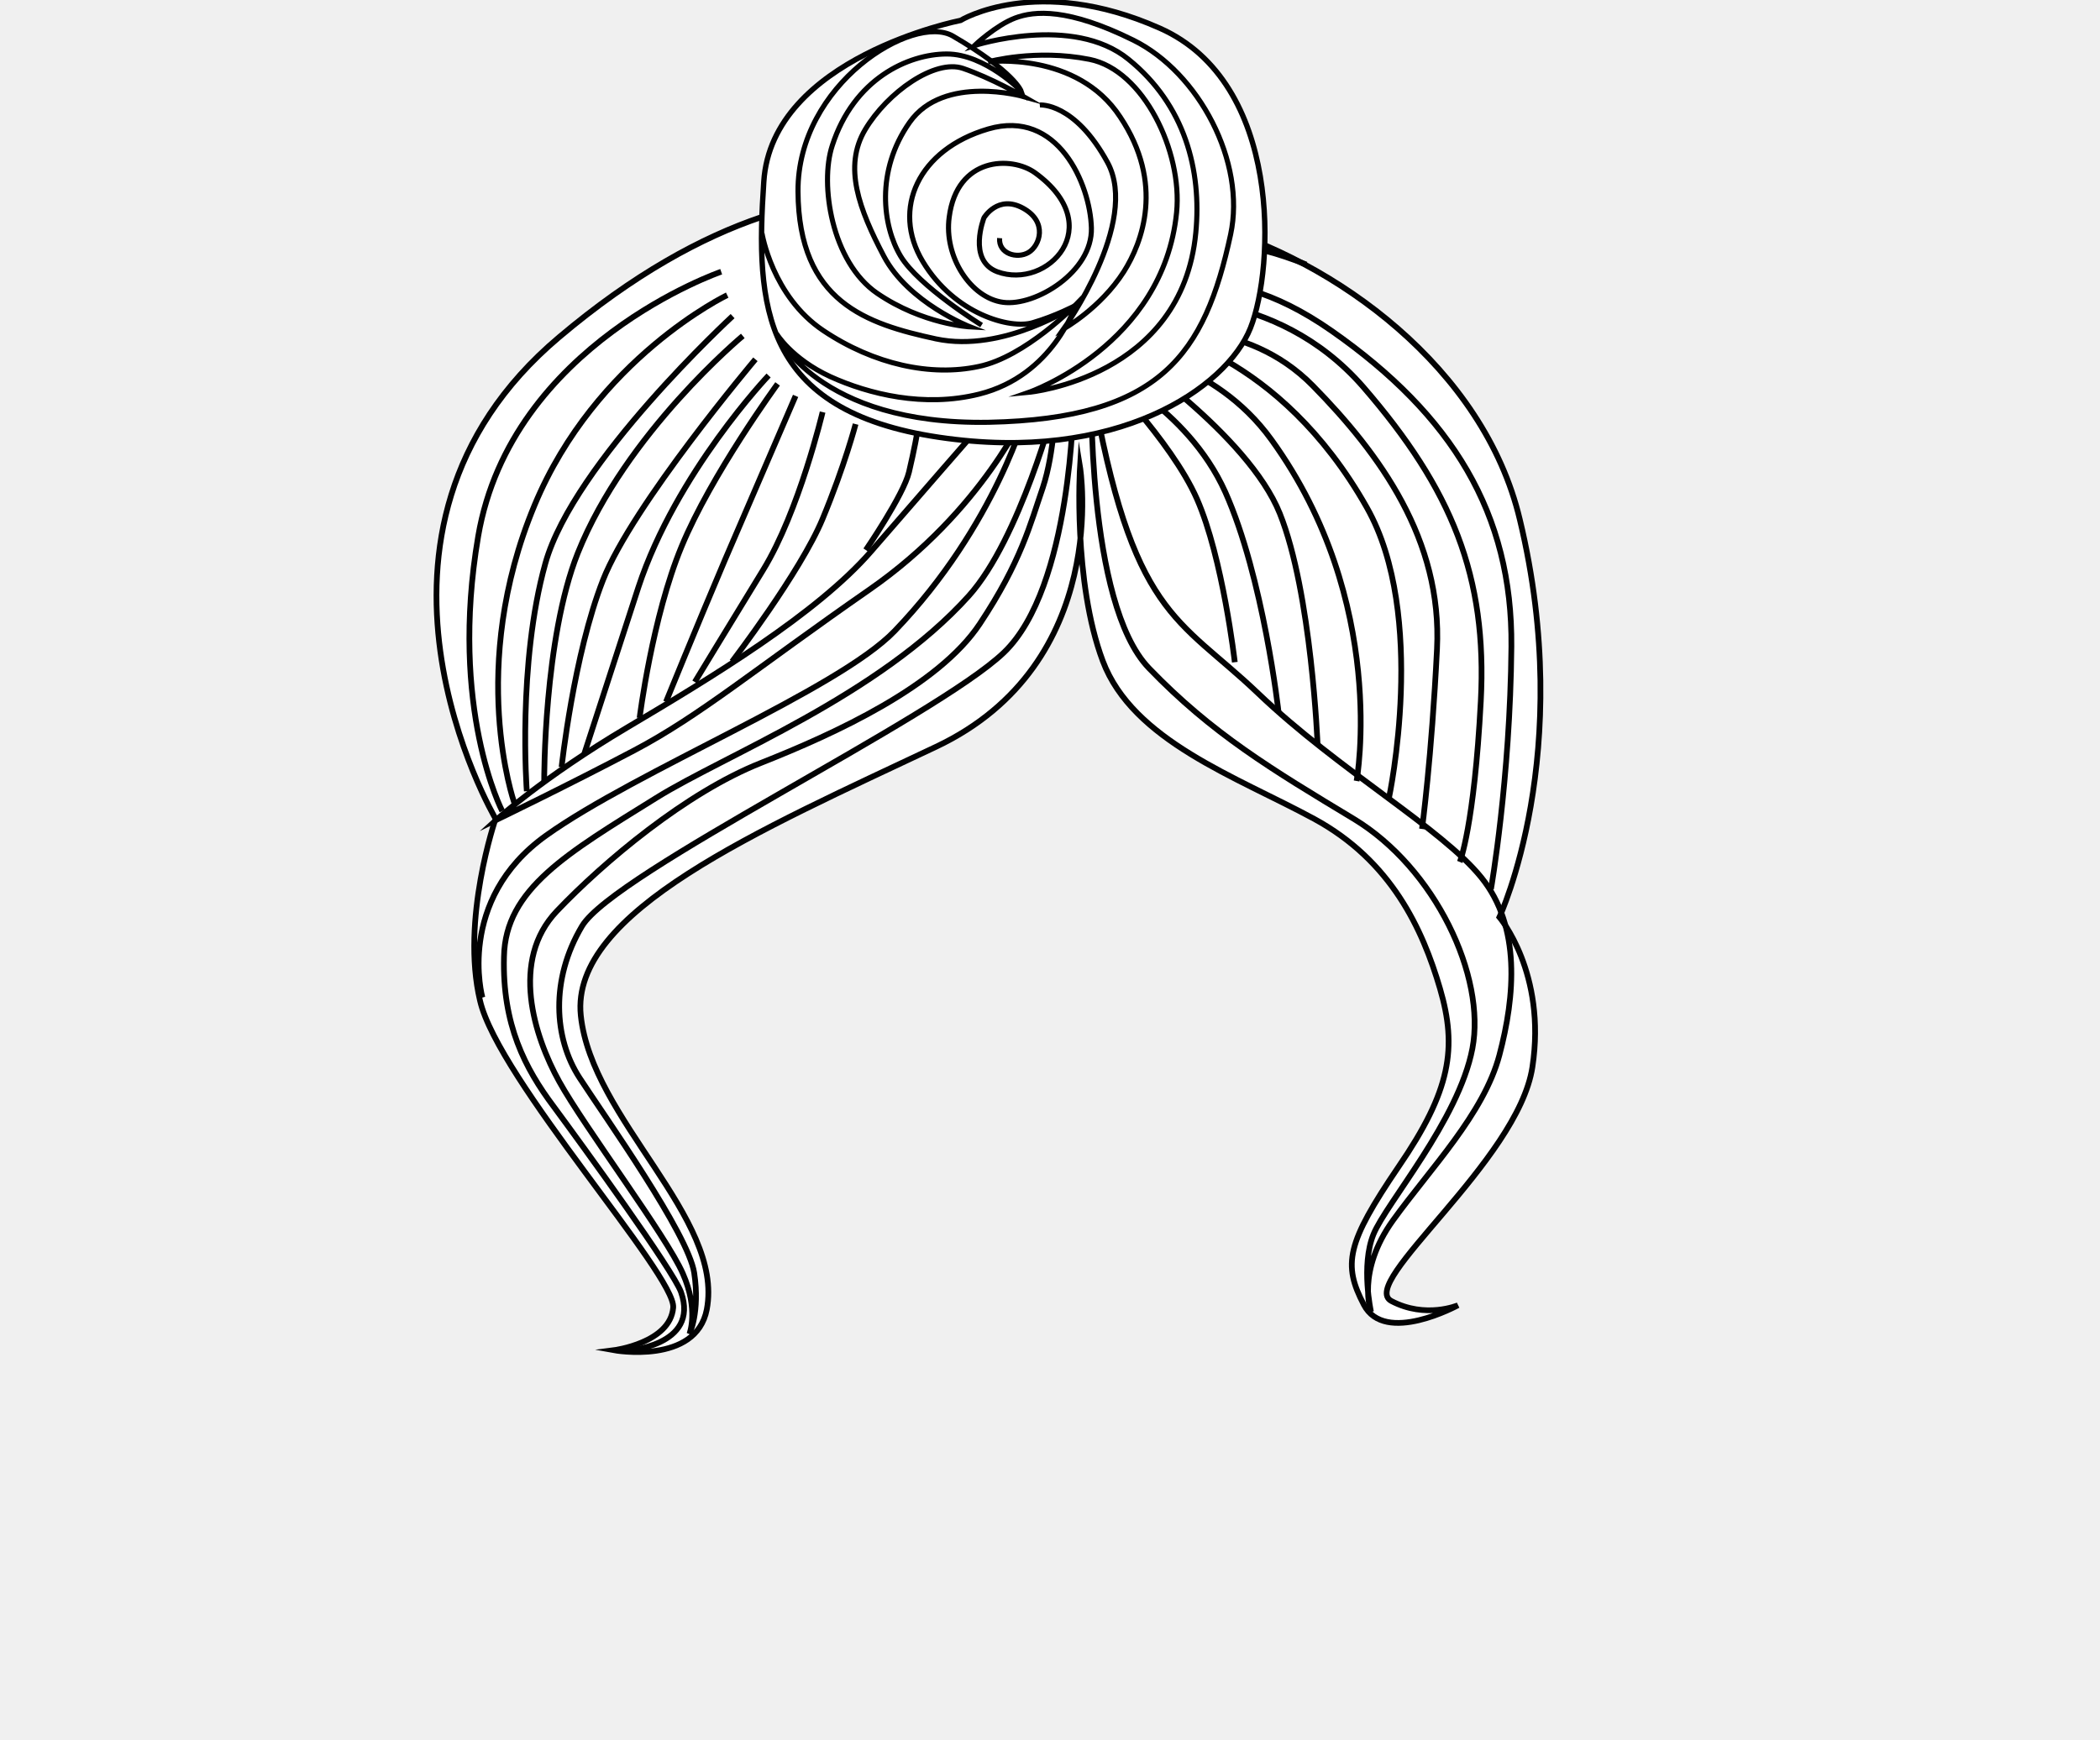
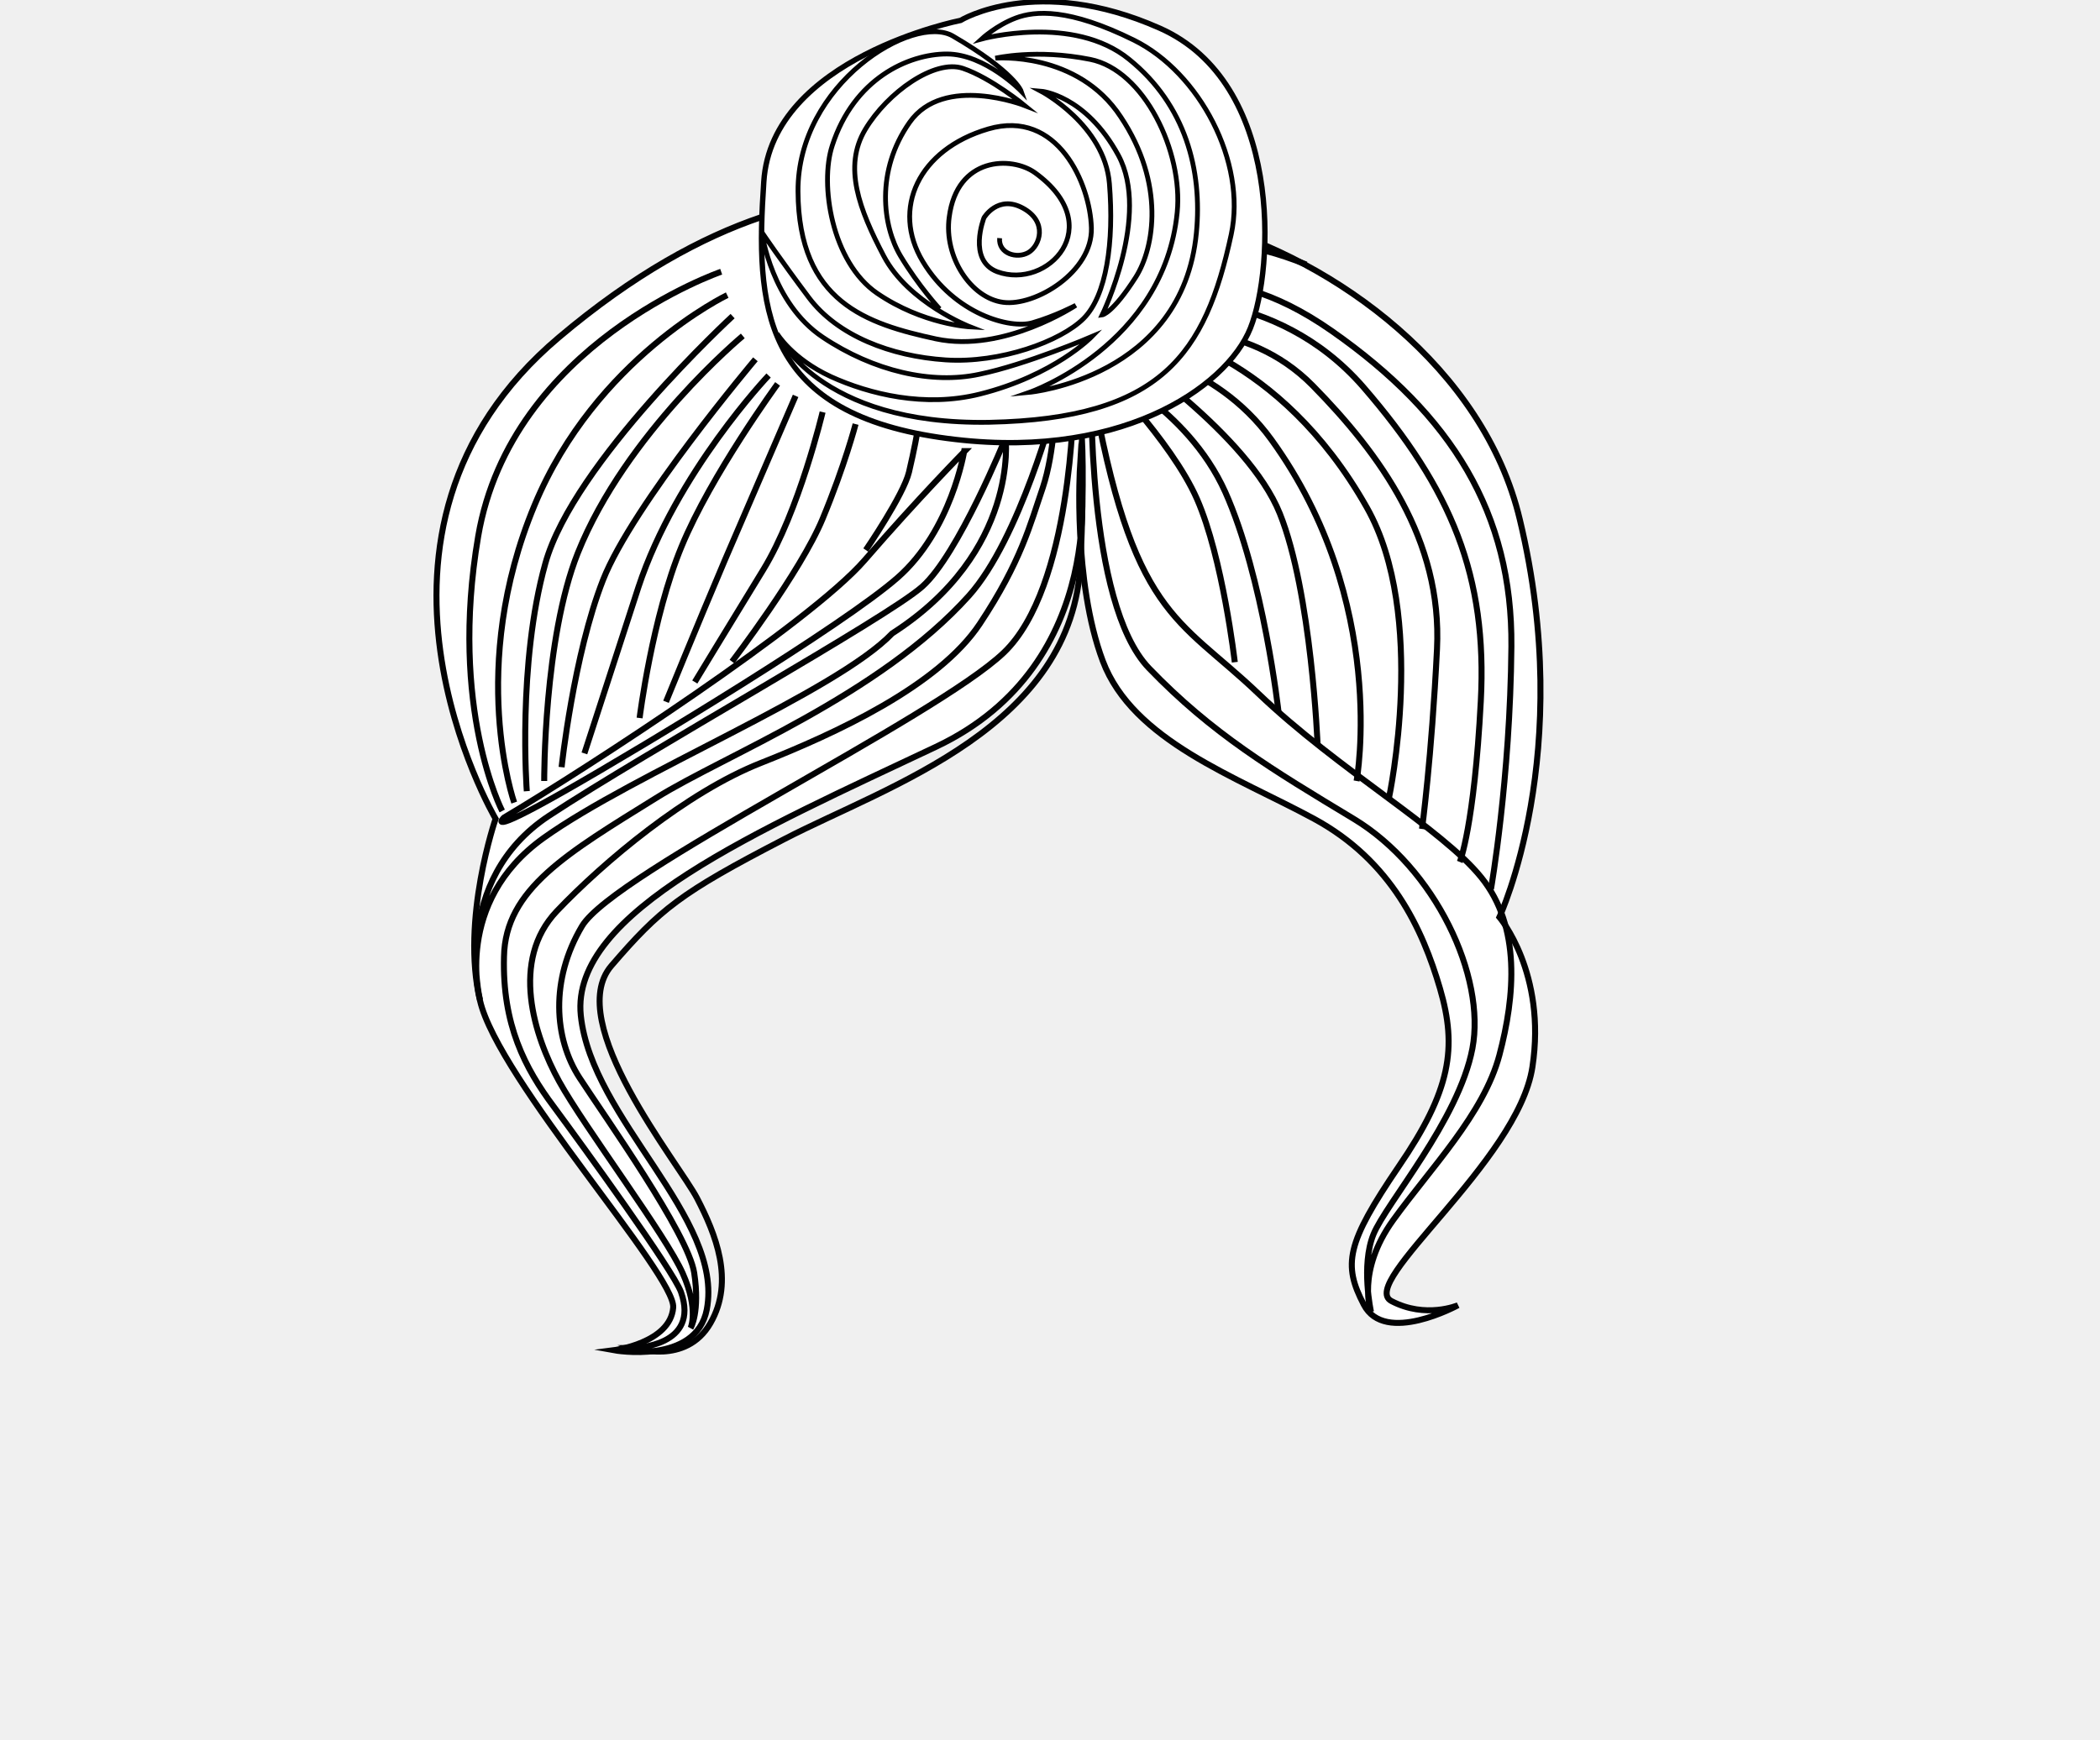
- <svg xmlns="http://www.w3.org/2000/svg" version="1.1" id="Calque_3" x="0px" y="0px" viewBox="0 0 350 290" style="enable-background:new 0 0 350 290;" xml:space="preserve">
-   <style type="text/css">
- 	.st0{fill:#FFFFFF;stroke:#020203;stroke-width:0.954;stroke-miterlimit:10;}
- 	.st1{fill:none;stroke:#020203;stroke-width:0.954;stroke-miterlimit:10;}
- 	.st2{fill:#FFFFFF;stroke:#020203;stroke-width:0.896;stroke-miterlimit:10;}
- 	.st3{fill:none;stroke:#020203;stroke-width:0.847;stroke-miterlimit:10;}
- </style>
-   <path class="st0" d="M180,77.8c0,0,5.4,32.8-24,46.7S95,152,96.8,169.3s23.9,33.7,21,49c-1.8,9.3-15.5,6.8-15.5,6.8s9.4-1.2,9.9-7.1  c0.5-5.4-29.2-38.1-32.2-51.2c-3.2-13.5,2.6-30.3,2.6-30.3S54.5,88.8,93.2,56.2c49.5-41.8,82.4-15.3,82.4-15.3s3.9-9.5,25.4-3.5  s46.3,23.9,52.3,49.2c9.4,39-3.4,66.3-3.4,66.3s7.9,9.3,5.5,25s-29.2,36-23.5,39c5.7,3,11.1,0.7,11.1,0.7s-12.2,6.7-15.7-0.1  c-3.5-6.7-2.9-10.2,5.8-23c8.7-12.7,9.8-19.8,6.9-29.7s-8.1-21.3-21-28.3s-30.2-13-35.2-26.3C178.8,96.9,180,77.8,180,77.8z" />
-   <path class="st1" d="M178.9,66.9c0,0-0.2,31-11.6,41.9s-65,36.7-70.3,45.6c-5.3,8.9-4.7,18.7-0.4,25.3c4.3,6.6,18.1,26,19.1,32.5  c1,6.6-0.8,10.2-0.8,10.2s1.6-4-1.1-10.1c-2.7-6.2-16.4-24.4-20.6-32c-4.2-7.6-8.2-20.2-0.4-28.4s21.6-19.8,34-24.7  s29.6-12.8,36.5-23.2s8.4-16.6,10.5-22.7c2-6,2.1-14,2.1-14s-5.9,22.5-14.4,32c-15,16.7-40.7,26.6-52.1,33.7  c-14.8,9.2-25.2,15.2-25.4,26.5c-0.3,11.3,3.5,18.6,8.3,25c4.8,6.5,19.9,27.3,21.2,30.9c3.2,9.1-9.3,9.8-9.3,9.8" />
-   <path class="st1" d="M80.4,166.3c0,0-4.5-16.2,10.6-27s48.7-24.3,58.1-34.1c17-17.7,22.1-37.1,22.1-37.1s-7.3,17-26.3,30.2  s-28.2,21-39.2,26.8c-11,5.8-23,11.6-23,11.6s7.8-7.1,21.8-15.4s31.7-19,40.7-29.4s17.3-19.9,17.3-19.9" />
-   <path class="st1" d="M152.9,72c0,0-0.5,2.9-1.4,6.7c-0.9,3.8-7.2,13-7.2,13" />
-   <path class="st1" d="M142.6,70.7c0,0-1.8,6.9-5.5,15.8S122,110.3,122,110.3" />
-   <path class="st1" d="M137.1,68.7c0,0-3.9,16.5-9.9,26.3c-6,9.8-11.4,18.7-11.4,18.7" />
-   <path class="st1" d="M132.6,66c0,0-6.9,16-11.8,27.4C116,104.7,111,117,111,117" />
-   <path class="st1" d="M129.6,64c0,0-11.1,15.2-16,27.1c-4.9,11.8-7,28.6-7,28.6" />
-   <path class="st1" d="M128.1,62.6c0,0-15.4,16.2-21.7,35.3c-3.6,11.1-9,27.7-9,27.7" />
-   <path class="st1" d="M125.9,59.9c0,0-20.5,24.3-25.4,36.8c-4.9,12.5-6.9,31.2-6.9,31.2" />
-   <path class="st1" d="M123.8,56c0,0-19.5,16.2-27.5,36.2c-5.7,14.3-5.6,38-5.6,38" />
-   <path class="st1" d="M122.1,52.7c0,0-26.5,24.4-31.2,41.2s-3.1,38-3.1,38" />
-   <path class="st1" d="M121.2,49.2c0,0-21.9,10.5-32.1,35c-11.3,27.1-3.4,49.6-3.4,49.6" />
-   <path class="st1" d="M120.2,45.3c0,0-35,12-40.5,44.1c-4.9,28.7,4,45.8,4,45.8" />
-   <path class="st1" d="M181.9,63.8c0,0-0.9,36.7,9.6,47.6s20.5,16.9,34.1,25.1s22.1,26.3,19.8,38.3c-2.3,12-14.4,25.8-16.5,31  c-2.1,5.2-0.4,12.9-0.4,12.9s-2.5-6.7,3.7-15.3c6.2-8.6,15.1-17.7,17.7-27.5s3.6-21.4-3-29.6c-6.6-8.2-23.8-17.9-37.2-30.7  S188.7,102.9,181.9,63.8z" />
-   <path class="st1" d="M205.8,110.4c0,0-2-17.4-6.3-27.2s-16.5-22-16.5-22s14.8,6.6,21.2,20.8c6.4,14.3,8.9,36.8,8.9,36.8" />
-   <path class="st1" d="M219.6,124.2c0,0-1-25.4-6.3-38.6c-5.3-13.2-26.4-27.3-26.4-27.3s15.4,1.7,25,15c19.6,27.1,14.2,56.9,14.2,56.9  " />
-   <path class="st1" d="M231.5,133c0,0,6.5-30.4-3.7-48.4c-14.7-26-35.6-29.3-35.6-29.3s15.4-2.4,26.6,9s21.6,25.7,20.7,43.9  s-2.5,30-2.5,30" />
-   <path class="st1" d="M243.3,143.7c0,0,2.4-5.9,3.5-26.8c1.1-20.8-4.8-35.3-19.6-52.4c-14.8-17-35.8-14.5-35.8-14.5  s10.6-8.8,30.6,5.2s30.1,30.4,29.9,52.6s-3.4,40.4-3.4,40.4" />
-   <path class="st1" d="M192.7,44.6c0,0,5.5-8.4,25-0.5" />
+ <svg xmlns="http://www.w3.org/2000/svg" id="Calque_3" version="1.1" viewBox="0 0 350 290">
+   <defs>
+     <style>
+       .st0, .st1, .st2, .st3 {
+         stroke: #020203;
+         stroke-miterlimit: 10;
+       }
+ 
+       .st0, .st2 {
+         fill: #fff;
+       }
+ 
+       .st0, .st3 {
+         stroke-width: 1px;
+       }
+ 
+       .st1 {
+         stroke-width: .8px;
+       }
+ 
+       .st1, .st3 {
+         fill: none;
+       }
+ 
+       .st2 {
+         stroke-width: .9px;
+       }
+     </style>
+   </defs>
+   <path class="st0" d="M180,77.8s5.4,32.8-24,46.7-61,27.5-59.2,44.8,23.9,33.7,21,49c-1.8,9.3-15.5,6.8-15.5,6.8,0,0,9.4-1.2,9.9-7.1.5-5.4-29.2-38.1-32.2-51.2-3.2-13.5,2.6-30.3,2.6-30.3,0,0-28.1-47.7,10.6-80.3,49.5-41.8,82.4-15.3,82.4-15.3,0,0,3.9-9.5,25.4-3.5s46.3,23.9,52.3,49.2c9.4,39-3.4,66.3-3.4,66.3,0,0,7.9,9.3,5.5,25s-29.2,36-23.5,39,11.1.7,11.1.7c0,0-12.2,6.7-15.7-.1-3.5-6.7-2.9-10.2,5.8-23,8.7-12.7,9.8-19.8,6.9-29.7s-8.1-21.3-21-28.3-30.2-13-35.2-26.3c-5-13.3-3.8-32.4-3.8-32.4Z" />
+   <path class="st3" d="M120.2,45.3s-35,12-40.5,44.1c-4.9,28.7,4,45.8,4,45.8" />
+   <path class="st3" d="M122.1,52.7s-26.5,24.4-31.2,41.2-3.1,38-3.1,38" />
+   <path class="st3" d="M121.2,49.2s-21.9,10.5-32.1,35c-11.3,27.1-3.4,49.6-3.4,49.6" />
+   <path class="st3" d="M123.8,56s-19.5,16.2-27.5,36.2c-5.7,14.3-5.6,38-5.6,38" />
+   <path class="st3" d="M125.9,59.9s-20.5,24.3-25.4,36.8-6.9,31.2-6.9,31.2" />
+   <path class="st3" d="M128.1,62.6s-15.4,16.2-21.7,35.3c-3.6,11.1-9,27.7-9,27.7" />
+   <path class="st3" d="M129.6,64s-11.1,15.2-16,27.1c-4.9,11.8-7,28.6-7,28.6" />
+   <path class="st3" d="M132.6,66s-6.9,16-11.8,27.4c-4.8,11.3-9.8,23.6-9.8,23.6" />
+   <path class="st3" d="M137.1,68.7s-3.9,16.5-9.9,26.3c-6,9.8-11.4,18.7-11.4,18.7" />
+   <path class="st3" d="M142.6,70.7s-1.8,6.9-5.5,15.8-15.1,23.8-15.1,23.8" />
+   <path class="st3" d="M178.9,66.9s-.2,31-11.6,41.9-65,36.7-70.3,45.6-4.7,18.7-.4,25.3c4.3,6.6,18.1,26,19.1,32.5,1,6.6-.6,9.2-.6,9.2,0,0,1.4-3-1.3-9.1-2.7-6.2-16.4-24.4-20.6-32s-8.2-20.2-.4-28.4,21.6-19.8,34-24.7,29.6-12.8,36.5-23.2,8.4-16.6,10.5-22.7c2-6,2.1-14,2.1-14,0,0-5.9,22.5-14.4,32-15,16.7-40.7,26.6-52.1,33.7-14.8,9.2-25.2,15.2-25.4,26.5-.3,11.3,3.5,18.6,8.3,25,4.8,6.5,19.9,27.3,21.2,30.9,3.2,9.1-7.8,9.3-7.8,9.3,0,0,8.6,3,12.7-4.1s.8-15-2.2-20.8-22.4-29.4-14.3-38.8,11.4-12.1,28.8-21.1,48.2-18.6,49.4-46.3-1-26.8-1-26.8Z" />
+   <path class="st3" d="M167.6,73s-7.9,19.5-13.9,24.8-45.8,27.4-62.2,38.2-11.5,30.7-11.5,30.7c0,0-4.5-16.2,10.6-27s48.7-24.3,58.1-34.1c21.2-13.6,18.9-32.6,18.9-32.6Z" />
+   <path class="st3" d="M152.9,72s-.5,2.9-1.4,6.7c-.9,3.8-7.2,13-7.2,13" />
+   <path class="st3" d="M181.9,63.8s-.9,36.7,9.6,47.6,20.5,16.9,34.1,25.1,22.1,26.3,19.8,38.3-14.4,25.8-16.5,31-.4,12.9-.4,12.9c0,0-2.5-6.7,3.7-15.3s15.1-17.7,17.7-27.5,3.6-21.4-3-29.6c-6.6-8.2-23.8-17.9-37.2-30.7s-21-12.7-27.8-51.8Z" />
+   <path class="st3" d="M205.8,110.4s-2-17.4-6.3-27.2-16.5-22-16.5-22c0,0,14.8,6.6,21.2,20.8,6.4,14.3,8.9,36.8,8.9,36.8" />
+   <path class="st3" d="M219.6,124.2s-1-25.4-6.3-38.6-26.4-27.3-26.4-27.3c0,0,15.4,1.7,25,15,19.6,27.1,14.2,56.9,14.2,56.9" />
+   <path class="st3" d="M231.5,133s6.5-30.4-3.7-48.4c-14.7-26-35.6-29.3-35.6-29.3,0,0,15.4-2.4,26.6,9,11.2,11.4,21.6,25.7,20.7,43.9s-2.5,30-2.5,30" />
+   <path class="st3" d="M243.3,143.7s2.4-5.9,3.5-26.8c1.1-20.8-4.8-35.3-19.6-52.4-14.8-17-35.8-14.5-35.8-14.5,0,0,10.6-8.8,30.6,5.2,20,14,30.1,30.4,29.9,52.6s-3.4,40.4-3.4,40.4" />
+   <path class="st3" d="M192.7,44.6s5.5-8.4,25-.5" />
  <g>
-     <path class="st2" d="M160.1,3.4c0,0-31.5,6.2-32.8,26.9c-1.4,20.7-0.4,38.2,29.2,42.6s47.9-8.2,51.9-18.2c4-10,5.4-40.9-15.1-50   S160.1,3.4,160.1,3.4z" />
-     <path class="st3" d="M163.6,54.2c0,0-10.5-6.5-13.5-11.5s-4.2-14.2,1.5-22.3s19-4.3,19-4.3s-5.4-3.1-10.1-4.7s-12.6,4-16.3,10.2   s-1,13.3,3.1,21.1s14.4,11.8,14.4,11.8s-7.9-0.4-15.5-5.6s-9.6-18.2-7.5-24.6c3.6-11.2,12.7-15.3,19.1-15.3s12.4,6.2,12.4,6.2   s-1.1-3.2-11.4-9.2c-6.6-3.8-25.9,8-25.8,25.9c0.1,18.5,11.5,22.1,23,24.6c11.3,2.4,23.3-5.6,23.3-5.6s-3.4,1.8-7.2,2.9   c-3.7,1.1-13-1.4-18.3-10.2c-5.3-8.8-0.7-18.7,10.9-22.1s17,9.2,17.2,16.5s-9.3,13.1-14.7,12.4s-9.9-7.6-9-14.2   c1.3-10.1,10.4-10.2,14.3-7.4c12.3,8.9,2.1,19.6-6.3,16.5c-5-1.9-2.2-9-2.2-9s2.3-3.9,6.5-1.6s2.8,6.3,0.9,7.4   c-1.9,1.1-5,0.2-4.8-2.4" />
-     <path class="st3" d="M127,38.9c0,0,1.7,10.5,10.2,16.2s18,7.7,25.9,6c7.8-1.6,16.2-10.3,16.2-10.3s-3.7,11.8-16.1,14.9   c-9.2,2.3-18.4,0-24.8-2.9c-6.5-3-9-7.2-9-7.2s6.7,15.3,35.4,14.8c28.7-0.6,36-11.4,40.3-31.3c2.6-12.1-5.3-27-16.2-32.4   s-16.5-4.9-19.7-3.7s-6.8,4.6-6.8,4.6s16.4-5.3,25.7,2.3c9.4,7.6,12.2,18.5,11.2,28.9c-2.3,24.2-27.8,26.6-27.8,26.6   s22.4-7.8,24.6-30c1-10.1-5.5-23.7-14.5-25.5s-16.9,0.4-16.9,0.4s14.8-1.8,22,9.2c7.4,11.1,3.7,20.9,0.6,25.8   c-3.9,6.1-10,9.5-10,9.5s12.7-17.7,7.3-27.7c-5.5-10.1-11.3-9.6-11.3-9.6" />
+     <path class="st2" d="M160.1,3.4s-31.5,6.2-32.8,26.9c-1.4,20.7-.4,38.2,29.2,42.6,29.6,4.4,47.9-8.2,51.9-18.2,4-10,5.4-40.9-15.1-50s-33.2-1.3-33.2-1.3Z" />
+     <path class="st1" d="M156.6,51.5s-3.5-3.8-6.5-8.8-4.2-14.2,1.5-22.3,19.2-2.8,19.2-2.8c0,0-5.6-4.6-10.3-6.2s-12.6,4-16.3,10.2c-3.7,6.2-1,13.3,3.1,21.1s14.4,11.8,14.4,11.8c0,0-7.9-.4-15.5-5.6s-9.6-18.2-7.5-24.6c3.6-11.2,12.7-15.3,19.1-15.3s12.4,6.2,12.4,6.2c0,0-1.1-3.2-11.4-9.2-6.6-3.8-25.9,8-25.8,25.9.1,18.5,11.5,22.1,23,24.6,11.3,2.4,23.3-5.6,23.3-5.6,0,0-3.4,1.8-7.2,2.9-3.7,1.1-13-1.4-18.3-10.2s-.7-18.7,10.9-22.1,17,9.2,17.2,16.5-9.3,13.1-14.7,12.4-9.9-7.6-9-14.2c1.3-10.1,10.4-10.2,14.3-7.4,12.3,8.9,2.1,19.6-6.3,16.5-5-1.9-2.2-9-2.2-9,0,0,2.3-3.9,6.5-1.6s2.8,6.3.9,7.4c-1.9,1.1-5,.2-4.8-2.4" />
+     <path class="st1" d="M127,38.9s1.6,11.6,10.1,17.3,18.2,7.9,26.1,6.2c7.8-1.6,18.8-6.3,18.8-6.3,0,0-6.3,6.5-18.7,9.6-9.2,2.3-18.4,0-24.8-2.9-6.5-3-9-7.2-9-7.2,0,0,6.7,15.3,35.4,14.8,28.7-.6,36-11.4,40.3-31.3,2.6-12.1-5.3-27-16.2-32.4s-16.5-4.9-19.7-3.7-5.7,3.5-5.7,3.5c0,0,15.3-4.2,24.6,3.4,9.4,7.6,12.2,18.5,11.2,28.9-2.3,24.2-27.8,26.6-27.8,26.6,0,0,22.4-7.8,24.6-30,1-10.1-5.5-23.7-14.5-25.5s-15.8-.2-15.8-.2c0,0,13.7-1.2,20.9,9.8,7.4,11.1,5.6,21.8,2.5,26.7-3.9,6.1-5.6,6.3-5.6,6.3,0,0,8.1-16.6,2.7-26.6-5.5-10.1-12.9-10.7-12.9-10.7,0,0,10.6,5.6,11.4,15.4s-.5,18.7-4.3,22.5-13.9,7.5-23,6.9-18-4-22.8-10.4-7.7-10.7-7.7-10.7Z" />
  </g>
+   <path class="st3" d="M160.7,75.2s-2.1,13.2-11.1,21.1-41.8,27.8-55.5,35.6-10.1,4.4-10.1,4.4c14-8.3,51.1-32.5,60.1-42.9s16.7-18.2,16.7-18.2Z" />
</svg>
